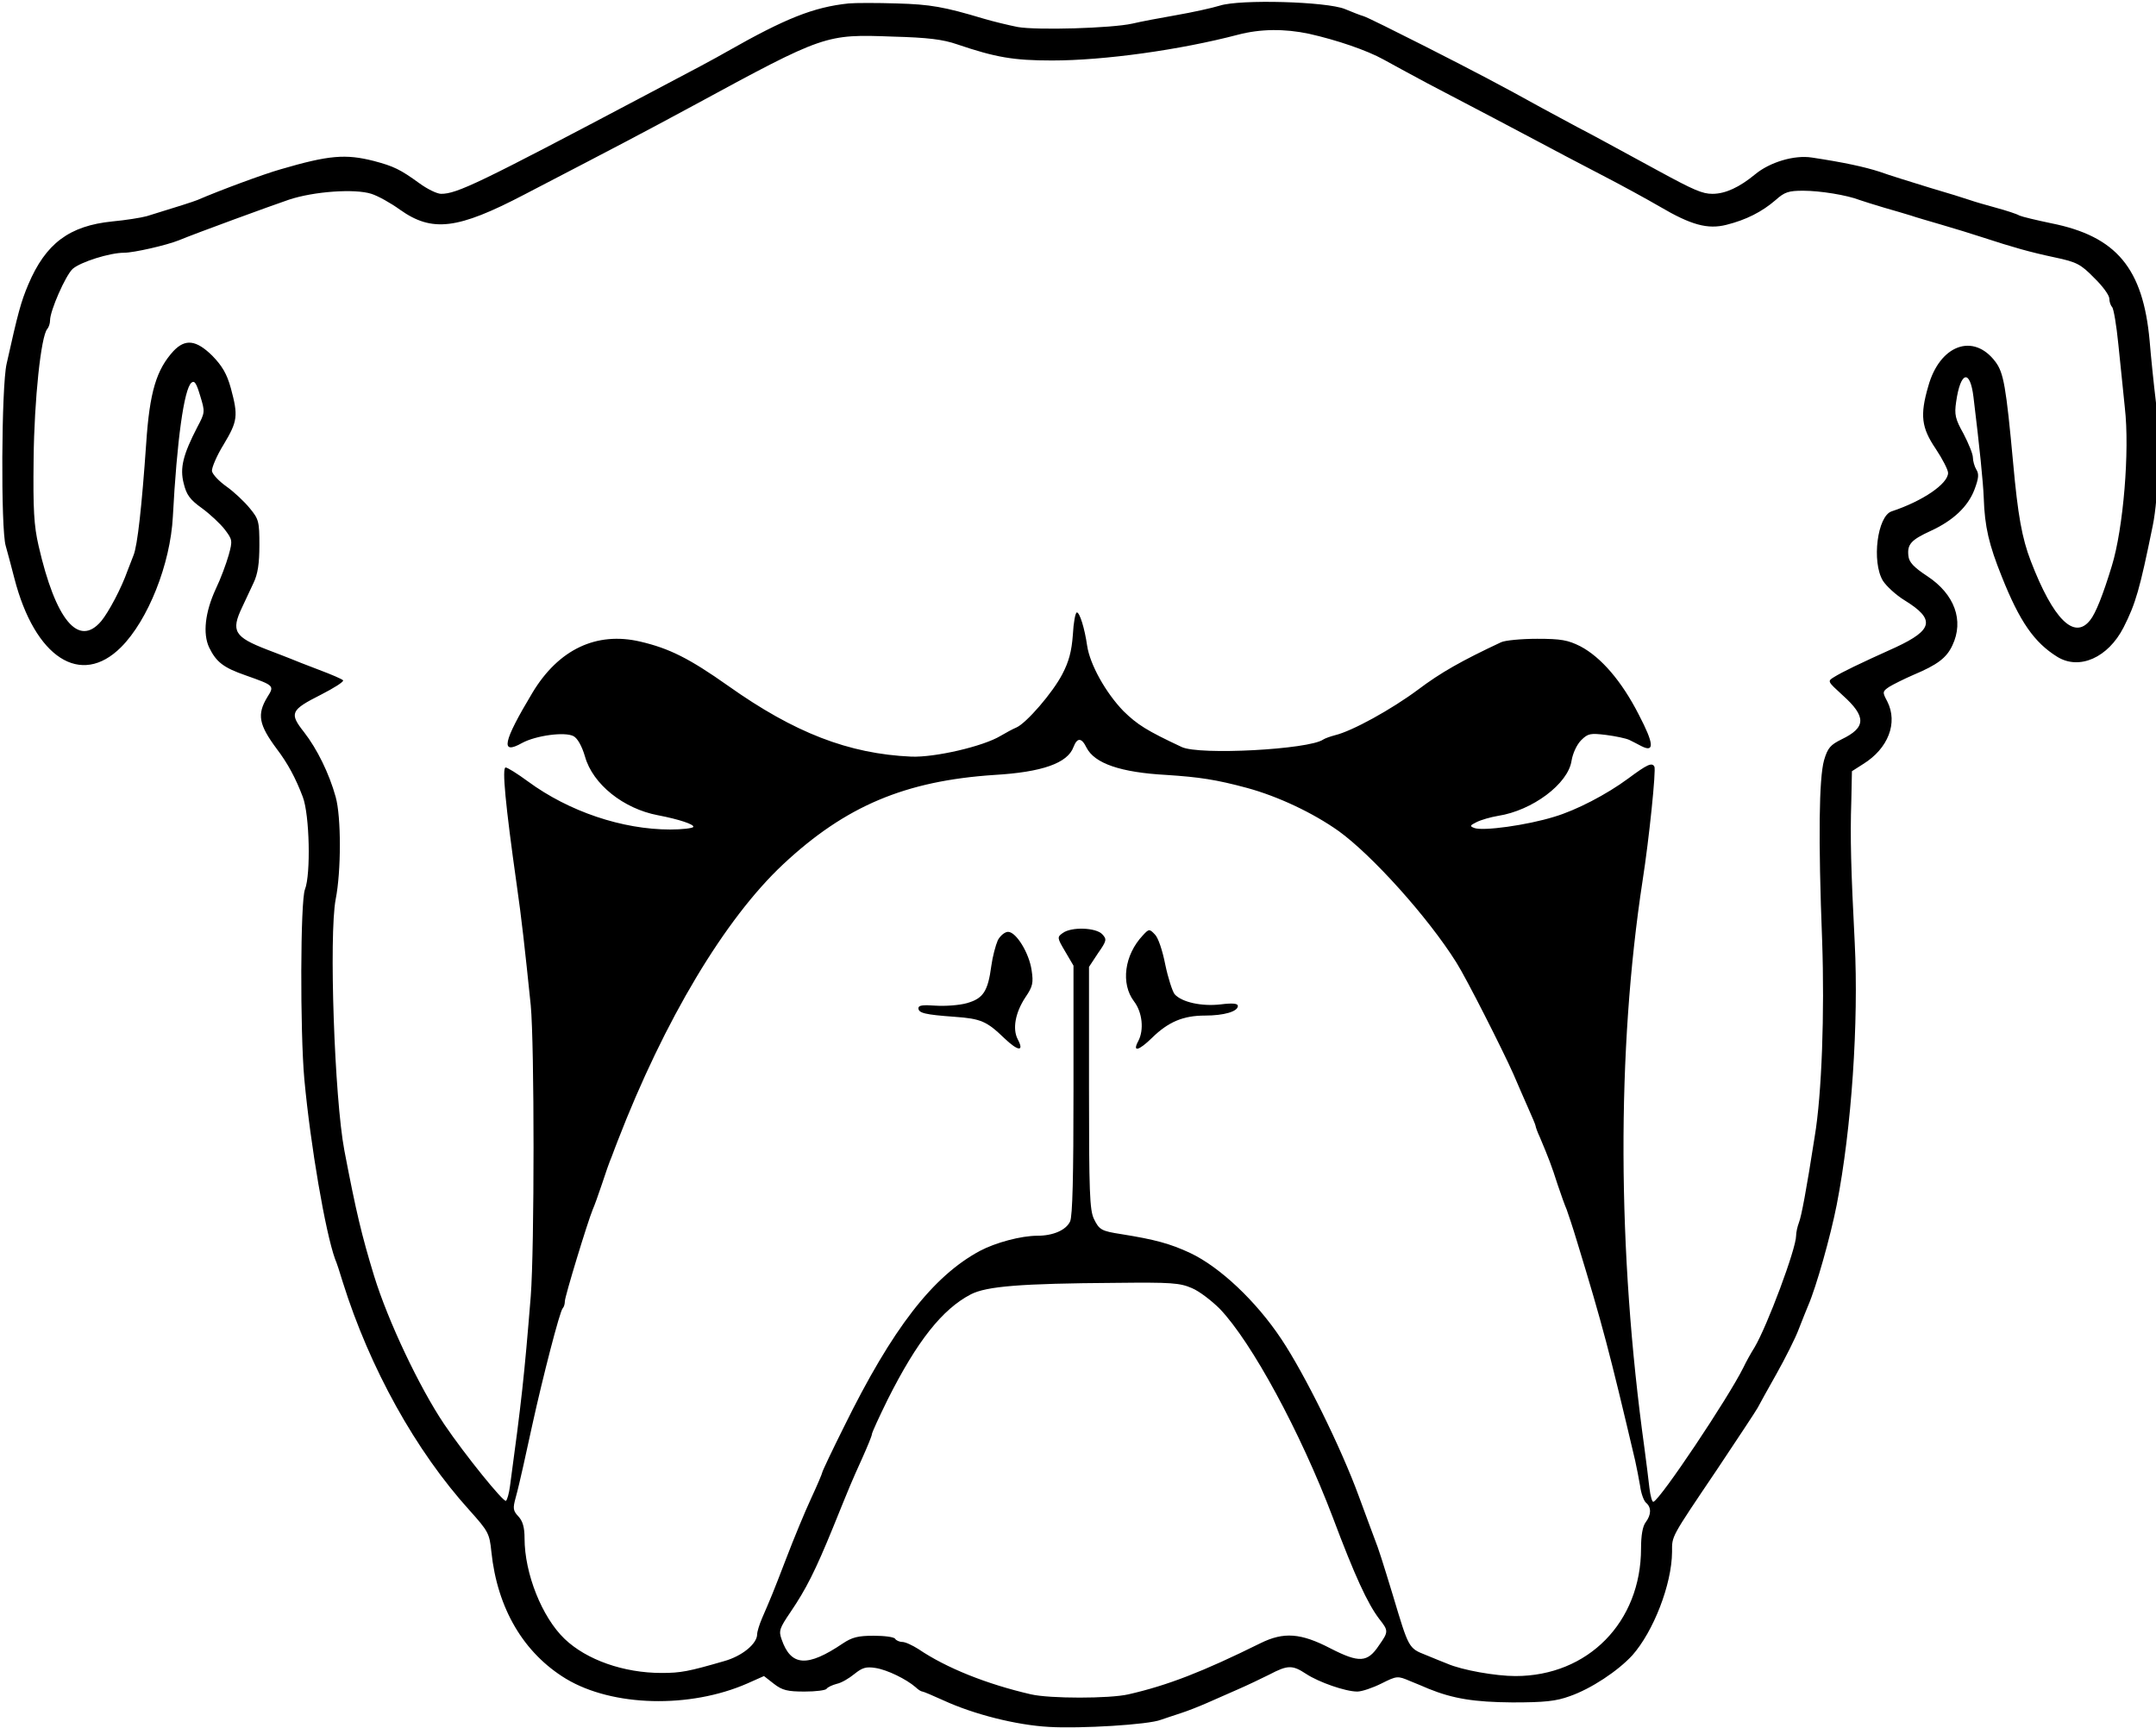
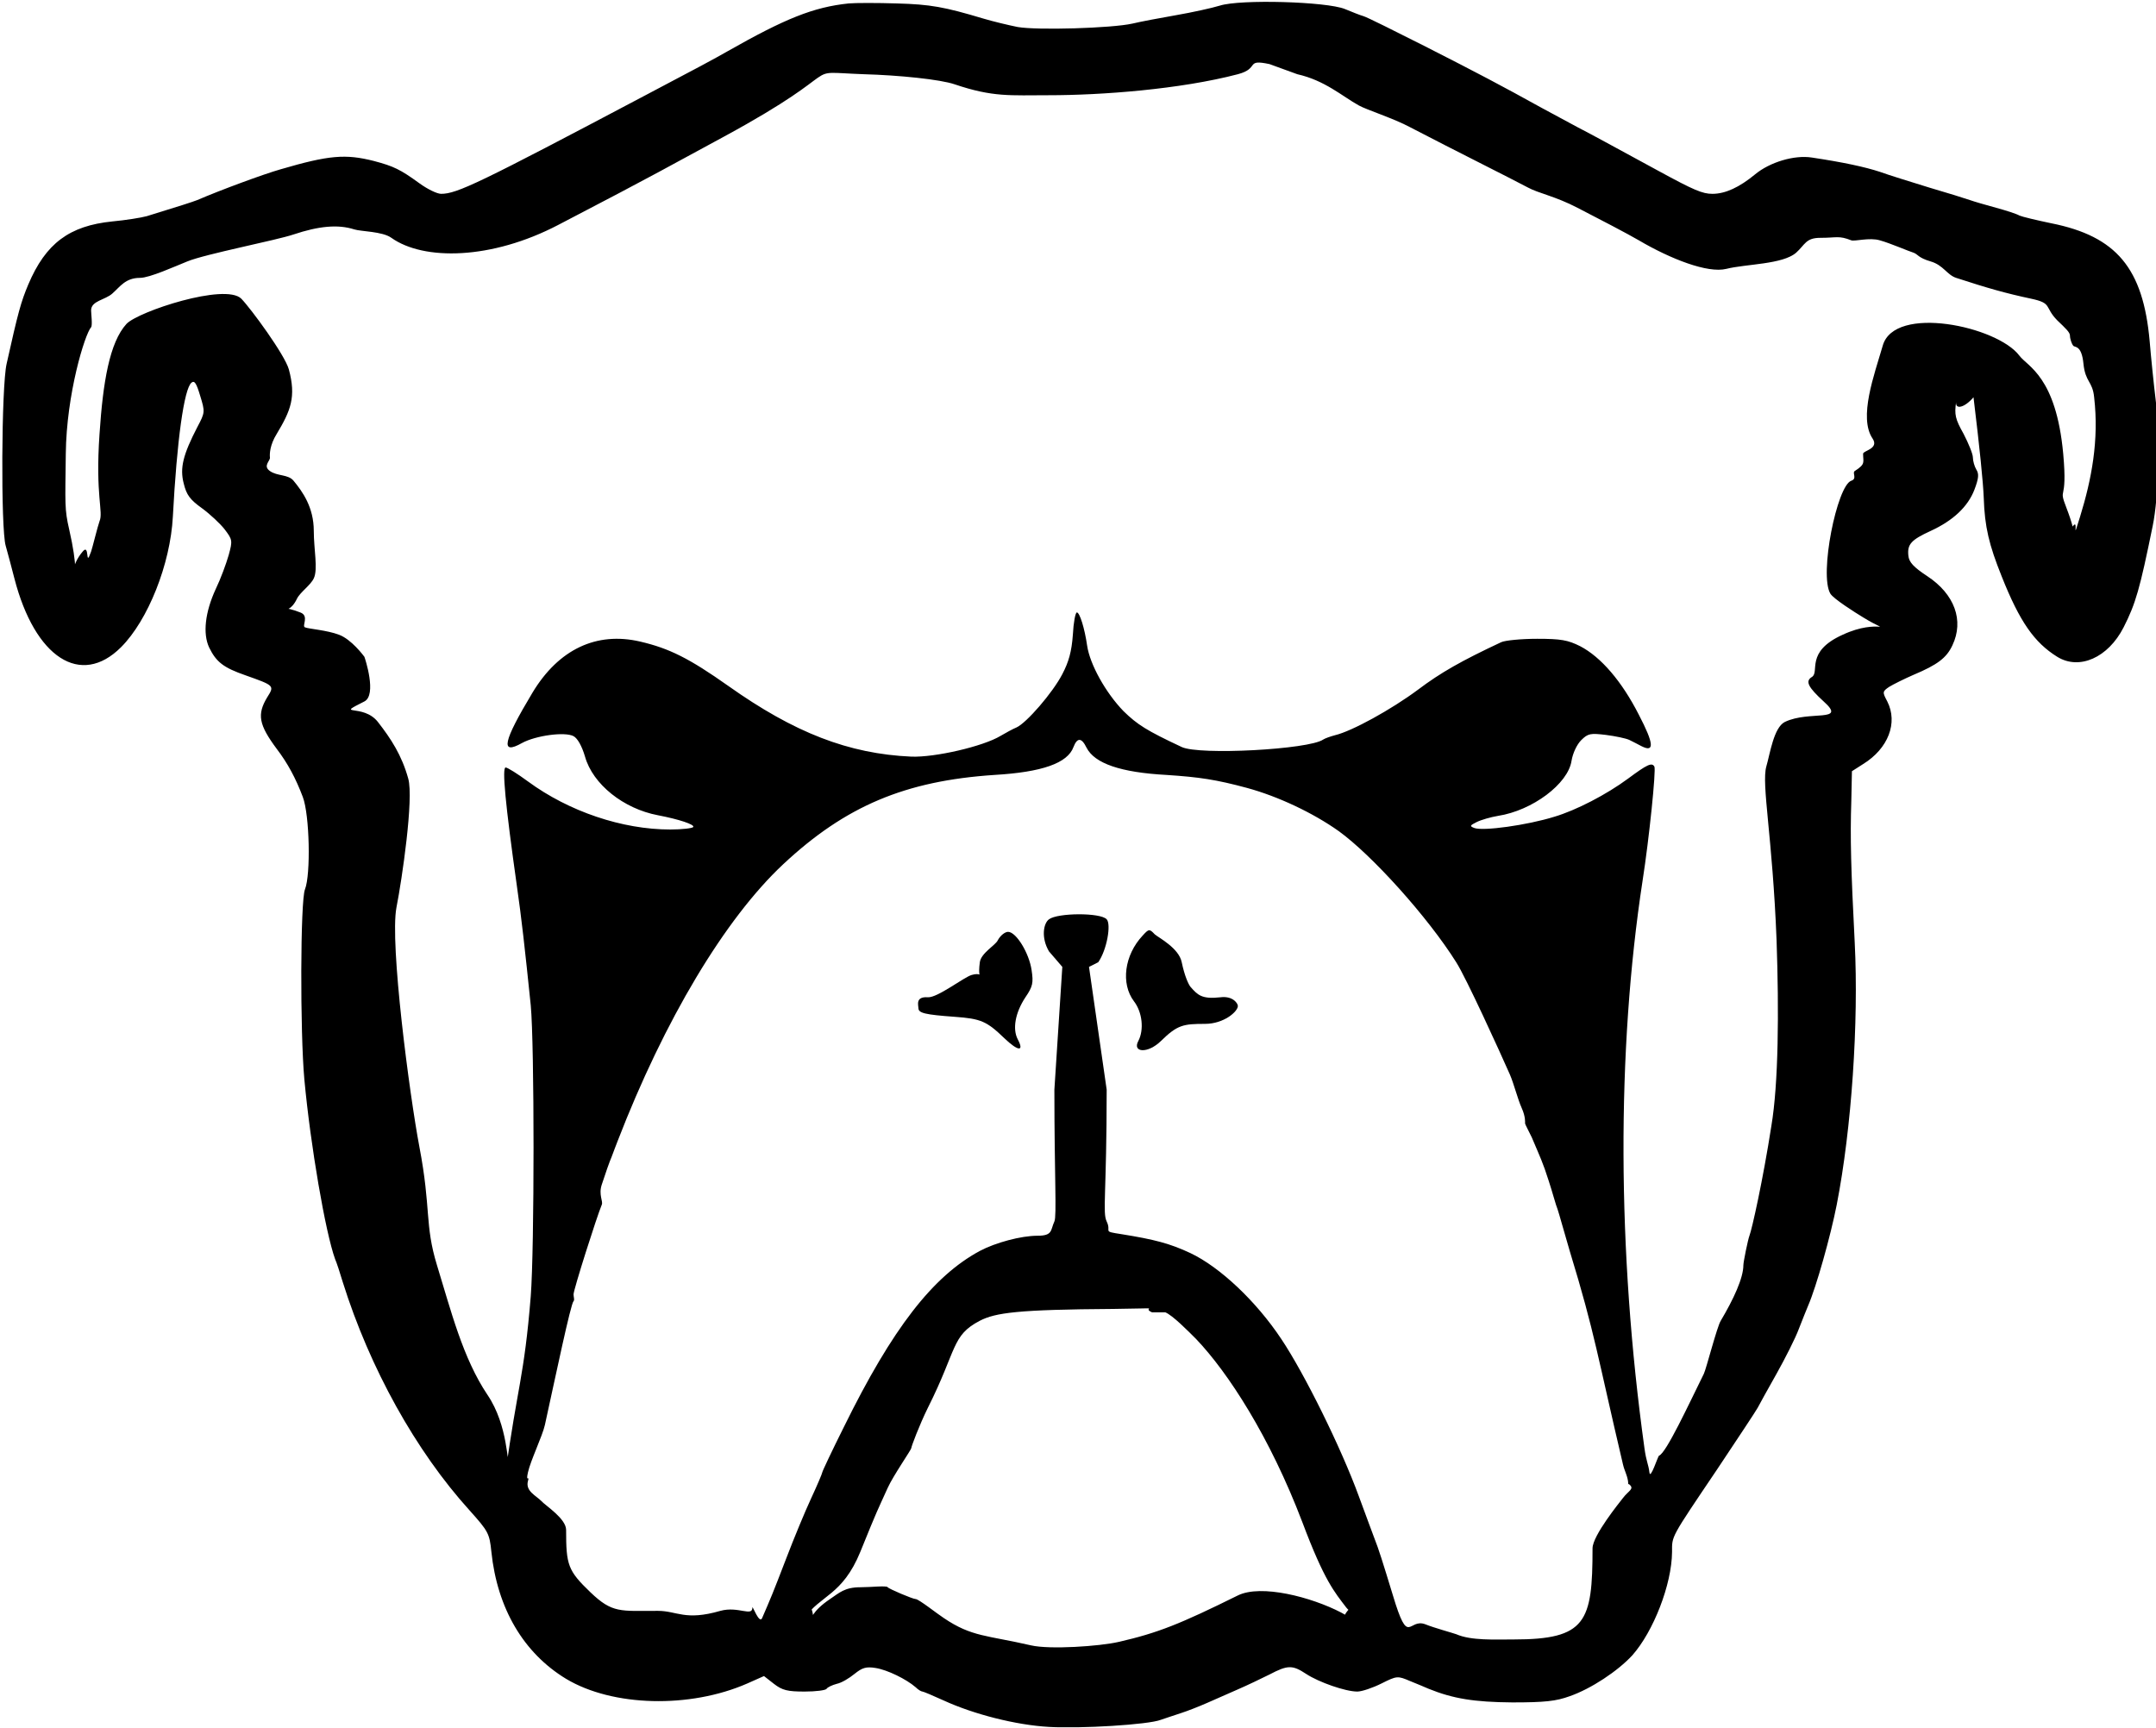
- <svg xmlns="http://www.w3.org/2000/svg" version="1.1" width="1278" height="1024" viewBox="0 0 1278 1024">
-   <g id="icomoon-ignore">
- </g>
-   <path d="M503.047 2.036c-20.958 2.206-37.687 9.008-71.696 28.311-7.353 4.229-19.671 10.847-48.717 26.105-98.72 52.209-111.773 58.461-121.149 58.461-2.39 0-8.089-2.758-12.869-6.25-11.398-8.273-15.258-10.111-27.024-13.237-16.729-4.229-26.472-3.493-55.335 4.963-9.743 2.758-35.664 12.317-49.269 18.2-3.309 1.287-10.295 3.493-29.966 9.56-3.309 0.919-12.501 2.39-20.406 3.126-25.553 2.574-39.525 13.053-49.819 37.319-4.413 10.479-6.066 16.545-12.869 47.062-3.126 13.421-3.493 98.169-0.552 107.912 1.103 4.045 3.493 12.685 5.147 19.303 12.134 47.062 39.341 64.711 63.24 40.811 15.994-15.994 29.23-49.269 30.701-77.395 2.39-45.040 6.618-75.741 11.030-79.417 1.839-1.471 2.942 0.368 5.147 7.721 2.942 9.56 2.942 9.927-1.655 18.568-8.456 16.361-10.479 24.266-8.089 33.458 1.655 6.802 3.677 9.56 10.847 14.707 4.779 3.493 10.847 9.192 13.421 12.501 4.595 6.066 4.779 6.618 2.39 15.258-1.471 5.147-4.779 14.155-7.721 20.222-6.25 13.603-7.721 26.289-3.861 34.561 4.229 8.64 8.456 11.95 21.693 16.545 17.097 6.066 17.097 6.066 12.685 13.053-6.066 10.111-4.963 16.177 5.699 30.517 6.434 8.456 11.214 17.281 15.442 28.495 4.045 10.663 4.779 45.959 1.287 54.783-2.758 6.618-2.942 84.381-0.368 112.692 3.677 39.525 12.501 90.632 18.2 106.441 0.919 2.022 2.942 8.273 4.595 13.787 15.994 50.922 43.201 100.007 75.19 135.304 11.030 12.317 11.766 13.603 12.869 24.45 3.493 33.642 19.119 60.114 44.305 75.373 27.576 16.545 73.351 17.648 107.361 2.758l9.927-4.413 5.882 4.595c4.963 3.861 8.089 4.595 18.2 4.595 6.618 0 12.501-0.735 13.053-1.655s3.309-2.206 6.066-2.942c2.758-0.552 7.353-3.309 10.479-5.882 4.595-3.677 6.802-4.413 12.501-3.493 6.986 1.103 18.2 6.618 23.715 11.398 1.471 1.471 3.309 2.574 4.045 2.574 0.552 0 6.25 2.39 12.685 5.331 17.648 8.089 42.65 14.523 62.321 15.626 18.384 1.103 59.011-1.287 66.365-4.229 2.206-0.735 7.537-2.574 11.582-3.861s11.030-4.045 15.626-6.066c4.595-2.022 12.869-5.699 18.384-8.089s13.971-6.434 18.751-8.824c10.847-5.699 13.603-5.699 21.693-0.368 7.537 4.963 23.347 10.479 30.333 10.479 2.758 0 9.192-2.206 14.339-4.779 9.192-4.595 9.56-4.595 16.913-1.471 4.045 1.655 9.008 3.677 11.030 4.595 14.523 5.882 27.024 7.905 49.636 8.089 19.303 0 25.921-0.735 34.010-3.677 12.685-4.413 28.495-14.89 37.135-24.266 12.501-14.155 23.347-41.914 23.531-61.217 0-9.743-1.103-7.721 26.656-48.901 12.134-18.2 22.979-34.561 24.082-36.584s6.066-11.214 11.214-20.222c5.147-9.192 11.214-21.142 13.237-26.656 2.206-5.515 4.595-11.766 5.515-13.787 4.779-11.030 13.237-40.995 16.913-59.747 8.824-45.224 13.053-108.096 10.663-155.342-2.206-43.201-2.758-62.321-2.022-84.014l0.368-17.648 6.618-4.229c14.89-9.192 20.774-24.45 14.339-37.135-2.942-5.515-2.942-5.882 1.103-8.64 2.39-1.471 9.008-4.779 14.523-7.169 13.971-5.882 19.487-9.927 22.979-17.464 6.986-14.707 1.287-30.333-14.89-40.995-8.089-5.331-10.847-8.273-11.214-12.134-0.735-6.802 1.655-9.376 13.237-14.707 13.237-6.066 22.061-14.339 25.921-24.45 2.574-6.802 2.758-9.376 1.103-11.95-1.103-1.839-2.022-5.147-2.022-7.169s-2.574-8.273-5.515-13.971c-4.963-8.824-5.515-11.398-4.413-18.935 2.574-18.2 8.273-19.671 10.295-2.758 3.677 30.15 5.699 50.371 6.066 59.563 0.552 17.281 3.126 27.943 10.663 46.695 10.663 26.84 19.303 39.158 32.906 47.614 13.053 8.089 30.15 0.552 39.341-17.464 7.169-14.155 9.56-22.429 17.281-60.298 3.493-16.913 4.413-52.577 1.839-73.535-1.287-10.663-2.942-26.84-3.677-35.848-3.861-43.201-19.671-62.137-58.277-69.858-8.824-1.839-17.281-3.861-18.935-4.595-1.471-0.919-7.721-2.942-13.787-4.595s-13.053-3.677-15.626-4.595c-2.574-0.919-13.237-4.229-23.898-7.353-10.663-3.309-23.898-7.353-29.414-9.376-9.008-2.942-21.877-5.699-40.261-8.456-10.479-1.655-25.002 2.758-33.642 9.927-9.376 7.721-17.648 11.582-25.369 11.582-5.882 0-11.030-2.206-31.619-13.421-32.171-17.464-38.054-20.774-48.349-26.105-6.066-3.309-15.626-8.456-21.142-11.398-24.266-13.421-37.871-20.59-68.938-36.4-18.2-9.192-34.745-17.464-36.767-18.016s-6.986-2.574-11.030-4.229c-10.847-4.413-61.953-5.882-74.086-2.022-4.779 1.471-16.545 4.045-26.105 5.699s-21.142 3.861-25.737 4.963c-12.317 2.758-56.438 4.045-68.019 2.022-5.515-1.103-14.707-3.309-20.222-4.963-23.347-6.986-31.437-8.456-51.474-9.008-11.582-0.368-24.45-0.368-28.495 0zM776.044 20.052c16.361 3.677 34.193 9.743 44.121 15.258 4.595 2.574 16.177 8.824 25.737 13.971 26.84 13.971 54.967 28.863 67.101 35.297 6.066 3.309 21.877 11.582 34.929 18.384 13.237 6.802 29.23 15.626 35.848 19.487 18.751 11.030 28.495 13.603 39.525 10.847 11.766-2.942 21.142-7.721 29.23-14.707 5.331-4.779 7.721-5.515 16.361-5.515 9.927 0 25.921 2.574 33.458 5.515 2.022 0.735 8.64 2.758 14.707 4.595 6.066 1.655 13.053 3.861 15.626 4.595 2.574 0.919 10.847 3.309 18.384 5.515s18.384 5.515 23.898 7.353c18.568 6.066 28.311 8.824 43.018 11.95 13.053 2.758 15.442 4.045 23.347 12.134 4.963 4.779 9.008 10.295 9.008 12.317 0 1.839 0.735 4.045 1.655 4.963 0.919 1.103 2.574 10.847 3.677 22.061 1.103 11.030 2.942 28.127 3.861 37.687 2.942 25.553-0.919 71.696-7.721 93.757-5.147 16.913-9.56 28.127-12.869 32.171-9.376 11.95-21.877-0.552-35.113-34.929-5.331-13.787-7.721-27.576-10.479-57.909-4.229-45.959-5.699-53.864-10.479-60.298-13.053-17.464-33.090-10.111-39.893 14.523-4.963 17.097-4.045 24.45 4.413 36.951 4.045 6.066 7.353 12.501 7.353 14.339 0 6.434-15.074 16.729-33.458 22.795-8.456 2.758-11.95 29.966-5.147 41.179 2.022 3.126 7.721 8.456 12.869 11.582 18.2 11.214 16.913 17.464-5.147 27.759-22.429 10.111-31.803 14.707-36.584 17.648-4.229 2.574-4.045 2.574 4.963 10.847 14.155 12.685 13.971 19.119-0.552 26.105-6.618 3.309-8.273 4.963-10.479 12.501-2.942 10.663-3.493 45.775-1.103 107.177 1.471 42.282-0.184 90.632-4.413 115.817-4.963 31.987-7.905 47.43-9.376 51.106-0.919 2.39-1.655 5.882-1.655 7.721 0 7.721-17.097 53.496-24.634 66.182-2.206 3.493-5.147 8.824-6.618 11.95-8.824 17.832-49.085 78.13-53.313 79.601-0.735 0.368-1.839-3.493-2.39-8.273s-1.839-15.442-2.942-23.531c-16.177-116.736-16.545-235.495-1.103-336.422 3.861-24.634 8.089-65.814 6.986-67.652-1.471-2.574-4.229-1.287-15.626 7.169-12.685 9.376-30.701 18.751-43.753 22.611-15.994 4.963-42.282 8.64-47.43 6.618-2.758-1.103-2.574-1.471 1.471-3.493 2.574-1.287 8.273-2.942 12.685-3.677 20.222-3.126 41.547-18.935 43.569-32.723 0.735-4.413 3.126-9.56 5.699-12.134 4.045-4.045 5.515-4.229 14.707-3.126 5.699 0.735 11.766 2.022 13.787 2.942 1.839 0.919 5.147 2.574 7.169 3.677 7.905 4.045 7.537-1.287-1.471-18.568-10.111-19.855-22.429-34.193-34.745-40.628-7.353-3.677-11.398-4.413-25.553-4.413-9.376 0-18.935 0.919-21.325 2.022-23.531 11.030-35.848 18.016-49.269 28.127-15.81 11.766-39.158 24.634-49.269 27.024-2.758 0.735-5.882 1.839-6.986 2.574-8.456 5.882-73.351 9.376-83.83 4.413-20.774-9.743-26.289-13.237-34.561-21.325-10.479-10.847-19.855-27.576-21.509-38.79-1.471-10.295-4.413-19.671-6.066-19.671-0.919 0-2.022 6.066-2.39 13.237-0.735 9.927-2.39 15.994-6.25 23.347-5.699 11.030-21.325 29.046-27.208 31.619-2.206 0.919-6.25 3.126-9.376 4.963-10.295 6.25-38.974 12.869-52.945 12.317-37.135-1.655-69.306-14.155-108.464-41.914-23.163-16.361-34.929-22.245-52.209-26.289-25.921-6.066-48.349 4.595-63.791 30.15-17.648 29.414-19.303 37.319-6.25 29.966 8.089-4.413 25.369-6.802 30.517-4.045 2.39 1.287 4.963 5.882 6.802 12.134 4.595 16.361 22.795 30.885 43.201 34.745 12.501 2.39 21.877 5.515 20.958 6.986-0.552 0.735-6.618 1.471-13.603 1.471-28.495 0-60.114-10.663-84.381-28.495-6.25-4.595-12.134-8.273-13.237-8.273-2.206 0-0.184 21.693 6.618 69.858 2.758 19.119 4.779 37.135 8.273 71.145 2.206 23.347 2.206 143.944 0 172.439-3.861 47.982-5.515 62.504-12.317 112.692-0.552 4.229-1.655 8.089-2.39 8.64-1.471 0.919-24.266-27.208-36.584-45.408-14.707-21.877-33.274-61.034-41.547-87.874-7.353-24.082-10.663-37.871-17.648-74.454-5.882-31.069-9.192-127.583-5.147-148.908 3.309-16.729 3.309-48.901 0-60.666-3.861-13.971-11.030-28.495-18.751-38.422-8.824-11.214-8.089-13.053 10.111-22.245 7.537-3.861 13.421-7.537 13.053-8.456-0.552-0.735-6.986-3.493-14.339-6.25-7.169-2.758-14.89-5.699-16.913-6.618-2.022-0.735-8.273-3.309-13.787-5.331-19.487-7.537-21.509-11.030-14.89-25.002 1.839-3.861 4.963-10.479 6.802-14.523 2.574-5.331 3.493-11.582 3.493-22.429 0-13.971-0.368-15.442-5.699-21.877-3.126-3.861-9.376-9.743-13.787-12.869s-8.273-7.169-8.64-9.192c-0.184-1.839 2.758-9.008 6.986-15.81 8.273-13.787 8.64-16.913 4.229-33.274-2.39-8.64-5.147-13.237-11.030-19.303-9.56-9.376-15.994-10.111-22.979-2.758-10.111 11.030-14.155 24.266-16.177 54.783-2.574 36.951-5.147 60.666-7.537 66.365-1.103 2.942-2.758 6.986-3.493 9.008-3.677 10.479-11.214 24.634-15.626 29.966-13.421 15.81-27.024-0.552-37.135-44.672-2.758-11.95-3.309-21.509-2.942-51.474 0.368-35.48 4.413-72.983 8.089-77.027 0.919-1.103 1.655-3.309 1.655-5.147 0-5.699 9.192-26.656 13.421-30.517 4.595-4.045 21.877-9.56 30.517-9.56 5.699 0 25.002-4.413 32.355-7.353 10.663-4.413 54.967-20.59 65.262-24.082 14.89-4.963 39.158-6.618 48.901-3.493 4.045 1.287 11.582 5.515 16.913 9.376 19.119 13.603 34.193 11.766 73.903-9.008 59.747-31.069 67.835-35.297 100.191-52.761 77.946-42.282 78.13-42.282 118.207-40.811 20.59 0.552 29.598 1.655 38.054 4.595 22.795 7.721 33.274 9.56 56.254 9.56 30.885 0 75.741-6.25 110.118-15.258 13.237-3.493 27.576-3.677 42.282-0.552zM644.050 443.245c4.779 9.376 20.222 14.707 47.43 16.177 19.487 1.287 29.414 2.758 47.798 7.721 18.2 4.963 38.974 14.707 54.232 25.553 19.855 14.339 52.945 51.106 69.674 77.763 5.882 9.192 27.759 52.393 34.010 66.549 2.39 5.515 6.25 14.523 8.64 19.855s4.413 10.111 4.413 10.663c0 0.552 1.103 3.677 2.574 6.802 4.963 11.766 6.986 16.913 10.479 27.943 2.022 6.066 4.413 12.685 5.331 14.707 0.735 2.022 3.677 10.663 6.25 19.303 15.074 49.269 19.303 65.63 34.377 129.605 0.919 4.045 2.206 10.847 2.942 15.074 0.552 4.413 2.206 8.824 3.493 9.927 3.309 2.758 3.126 7.169-0.184 11.582-1.839 2.39-2.758 7.905-2.758 15.442 0 43.753-31.437 75.741-74.454 75.741-11.582 0-31.619-3.493-40.445-7.353-2.022-0.735-7.721-3.126-12.685-5.147-10.295-4.045-10.111-4.045-19.487-35.297-6.066-19.855-8.456-27.576-11.030-34.010-0.735-2.022-4.963-13.237-9.192-24.818-10.479-28.679-32.171-72.616-45.959-93.206-14.89-22.429-36.4-42.65-53.864-50.922-12.134-5.699-21.325-8.089-40.811-11.214-11.95-1.839-13.237-2.574-16.361-9.008-2.574-5.331-2.942-16.177-2.942-77.946v-71.512l5.331-8.089c5.147-7.353 5.331-8.273 2.574-11.214-3.677-4.045-18.384-4.595-23.531-0.735-3.309 2.39-3.309 2.758 1.471 10.847l4.963 8.456v73.535c0 51.106-0.552 75.006-2.022 78.13-2.39 5.147-10.111 8.456-19.303 8.456-9.743 0-24.818 4.045-34.193 9.008-27.943 15.074-51.842 45.959-80.52 104.235-7.169 14.339-12.869 26.472-12.869 27.024s-2.942 7.537-6.618 15.442c-3.677 7.905-10.295 23.898-14.707 35.48-8.273 21.509-9.008 23.163-14.339 35.48-1.655 3.861-2.942 8.089-2.942 9.56 0 5.699-9.008 13.053-19.671 15.994-20.958 6.066-25.553 6.986-36.951 6.986-22.429 0-44.488-7.721-57.541-20.222-13.421-12.869-23.715-38.79-23.715-59.563 0-6.618-1.103-10.295-3.677-13.053-3.126-3.309-3.309-4.779-1.655-10.847 1.103-3.861 3.126-12.501 4.595-19.119 1.471-6.802 3.861-17.648 5.331-24.266 6.25-28.495 16.361-67.652 18.016-69.122 0.735-0.735 1.287-2.574 1.287-4.229 0-2.758 13.421-46.879 16.545-54.416 0.919-2.022 3.309-8.64 5.331-14.707 2.022-6.25 4.595-13.603 5.882-16.545 1.103-3.126 2.758-7.169 3.493-9.192 27.759-71.88 63.608-131.811 98.169-164.166 36.951-34.561 72.432-49.453 125.193-52.945 28.311-1.655 43.385-6.986 46.879-16.545 2.206-5.699 4.779-5.699 7.721 0.368zM706.554 763.672c4.413 1.839 11.766 7.537 16.545 12.317 18.935 19.855 47.614 72.799 66.917 123.538 13.053 34.745 20.59 51.106 27.576 60.298 5.515 6.986 5.515 7.537-0.184 15.626-6.802 10.295-11.766 10.479-28.679 1.839-17.648-9.192-27.759-9.927-41.547-3.126-34.193 16.913-54.967 25.002-78.314 30.333-11.214 2.574-46.511 2.574-57.725 0-26.289-6.066-50.187-15.626-66.733-26.84-3.493-2.206-7.721-4.229-9.56-4.229-1.655 0-3.677-0.919-4.229-1.839-0.552-1.103-6.434-1.839-12.685-1.839-9.376 0-12.869 0.919-18.384 4.595-20.958 14.155-30.701 13.603-36.216-2.39-1.839-5.147-1.287-6.618 5.331-16.361 9.192-13.603 14.523-24.082 25.185-50.187 10.663-26.289 10.479-25.921 17.281-40.995 3.126-6.986 5.699-13.237 5.699-14.155s4.229-10.111 9.376-20.59c17.464-34.745 32.355-53.496 49.269-62.321 9.376-4.779 29.23-6.434 86.035-6.802 32.723-0.368 37.871 0 45.040 3.126z" />
-   <path d="M677.324 554.65c-10.847 11.582-13.053 28.495-5.147 38.974 4.963 6.434 6.066 16.913 2.574 23.531-3.677 6.802 0.184 5.882 8.089-1.839 9.743-9.56 18.568-13.237 31.437-13.237 11.214 0 19.487-2.39 19.487-5.699 0-1.471-2.942-1.839-10.295-0.919-11.214 1.287-22.979-1.287-27.208-6.066-1.287-1.655-3.861-9.56-5.515-17.464-1.655-8.456-4.229-16.177-6.25-18.016-3.126-3.309-3.493-3.309-7.169 0.735z" />
-   <path d="M591.473 557.408c-1.287 2.942-3.126 9.743-3.861 15.258-2.022 15.074-4.779 19.303-14.523 22.061-4.595 1.287-12.869 1.839-18.568 1.471-7.537-0.552-10.111-0.184-10.111 1.471 0 2.942 3.861 3.861 21.509 5.147 15.442 1.103 18.935 2.574 29.414 12.685 8.273 7.905 11.95 8.089 7.905 0.552-3.126-6.066-1.471-15.626 4.595-24.818 4.413-6.434 4.779-8.64 3.677-15.994-1.471-10.295-9.192-22.795-13.971-22.795-1.839 0-4.595 2.206-6.066 4.963z" />
+ <svg xmlns="http://www.w3.org/2000/svg" style="isolation:isolate" viewBox="0 0 1278 1024" width="1278" height="1024">
+   <defs>
+     <clipPath id="_clipPath_2E1tCJw5DKu3RiOANRH7JfjxZnNnarML">
+       <rect width="1278" height="1024" />
+     </clipPath>
+   </defs>
+   <g clip-path="url(#_clipPath_2E1tCJw5DKu3RiOANRH7JfjxZnNnarML)">
+     <path d=" M 503.047 2.036 C 482.089 4.242 465.36 11.044 431.351 30.347 C 423.998 34.576 411.68 41.194 382.634 56.452 C 283.914 108.661 270.861 114.913 261.485 114.913 C 259.095 114.913 253.396 112.155 248.616 108.663 C 237.218 100.39 233.358 98.552 221.592 95.426 C 204.863 91.197 195.12 91.933 166.257 100.389 C 156.514 103.147 130.593 112.706 116.988 118.589 C 113.679 119.876 106.693 122.082 87.022 128.149 C 83.713 129.068 74.521 130.539 66.616 131.275 C 41.063 133.849 27.091 144.328 16.797 168.594 C 12.384 179.073 10.731 185.139 3.928 215.656 C 0.802 229.077 0.435 313.825 3.376 323.568 C 4.479 327.613 6.869 336.253 8.523 342.871 C 20.657 389.933 47.864 407.582 71.763 383.682 C 87.757 367.688 100.993 334.413 102.464 306.287 C 104.854 261.247 109.082 230.546 113.494 226.87 C 115.333 225.399 116.436 227.238 118.641 234.591 C 121.583 244.151 121.583 244.518 116.986 253.159 C 108.53 269.52 106.507 277.425 108.897 286.617 C 110.552 293.419 112.574 296.177 119.744 301.324 C 124.523 304.817 130.591 310.516 133.165 313.825 C 137.76 319.891 137.944 320.443 135.555 329.083 C 134.084 334.23 130.776 343.238 127.834 349.305 C 121.584 362.908 120.113 375.594 123.973 383.866 C 128.202 392.506 132.429 395.816 145.666 400.411 C 162.763 406.477 162.763 406.477 158.351 413.464 C 152.285 423.575 153.388 429.641 164.05 443.981 C 170.484 452.437 175.264 461.262 179.492 472.476 C 183.537 483.139 184.271 518.435 180.779 527.259 C 178.021 533.877 177.837 611.64 180.411 639.951 C 184.088 679.476 192.912 730.583 198.611 746.392 C 199.53 748.414 201.553 754.665 203.206 760.179 C 219.2 811.101 246.407 860.186 278.396 895.483 C 289.426 907.8 290.162 909.086 291.265 919.933 C 294.758 953.575 310.384 980.047 335.57 995.306 C 363.146 1011.851 408.921 1012.954 442.931 998.064 L 452.858 993.651 L 458.74 998.246 C 463.703 1002.107 466.829 1002.841 476.94 1002.841 C 483.558 1002.841 489.441 1002.106 489.993 1001.186 C 490.545 1000.266 493.302 998.98 496.059 998.244 C 498.817 997.692 503.412 994.935 506.538 992.362 C 511.133 988.685 513.34 987.949 519.039 988.869 C 526.025 989.972 537.239 995.487 542.754 1000.267 C 544.225 1001.738 546.063 1002.841 546.799 1002.841 C 547.351 1002.841 553.049 1005.231 559.484 1008.172 C 577.132 1016.261 602.134 1022.695 621.805 1023.798 C 640.189 1024.901 680.816 1022.511 688.17 1019.569 C 690.376 1018.834 695.707 1016.995 699.752 1015.708 C 703.797 1014.421 710.782 1011.663 715.378 1009.642 C 719.973 1007.62 728.247 1003.943 733.762 1001.553 C 739.277 999.163 747.733 995.119 752.513 992.729 C 763.36 987.03 766.116 987.03 774.206 992.361 C 781.743 997.324 797.553 1002.84 804.539 1002.84 C 807.297 1002.84 813.731 1000.634 818.878 998.061 C 828.07 993.466 828.438 993.466 835.791 996.59 C 839.836 998.245 844.799 1000.267 846.821 1001.185 C 861.344 1007.067 873.845 1009.09 896.457 1009.274 C 915.76 1009.274 922.378 1008.539 930.467 1005.597 C 943.152 1001.184 958.962 990.707 967.602 981.331 C 980.103 967.176 990.949 939.417 991.133 920.114 C 991.133 910.371 990.03 912.393 1017.789 871.213 C 1029.923 853.013 1040.768 836.652 1041.871 834.629 C 1042.974 832.606 1047.937 823.415 1053.085 814.407 C 1058.232 805.215 1064.299 793.265 1066.322 787.751 C 1068.528 782.236 1070.917 775.985 1071.837 773.964 C 1076.616 762.934 1085.074 732.969 1088.75 714.217 C 1097.574 668.993 1101.803 606.121 1099.413 558.875 C 1097.207 515.674 1096.655 496.554 1097.391 474.861 L 1097.759 457.213 L 1104.377 452.984 C 1119.267 443.792 1125.151 428.534 1118.716 415.849 C 1115.774 410.334 1115.774 409.967 1119.819 407.209 C 1122.209 405.738 1128.827 402.43 1134.342 400.04 C 1148.313 394.158 1153.829 390.113 1157.321 382.576 C 1164.307 367.869 1158.608 352.243 1142.431 341.581 C 1134.342 336.25 1131.584 333.308 1131.217 329.447 C 1130.482 322.645 1132.872 320.071 1144.454 314.74 C 1157.691 308.674 1166.515 300.401 1170.375 290.29 C 1172.949 283.488 1173.133 280.914 1171.478 278.34 C 1170.375 276.501 1169.456 273.193 1169.456 271.171 C 1169.456 269.149 1166.882 262.898 1163.941 257.2 C 1158.978 248.376 1158.426 245.802 1159.528 238.265 C 1158.925 243.107 1164.634 241.646 1169.823 235.507 C 1173.5 265.657 1175.522 285.878 1175.889 295.07 C 1176.441 312.351 1179.015 323.013 1186.552 341.765 C 1197.215 368.605 1205.855 380.923 1219.458 389.379 C 1232.511 397.468 1249.608 389.931 1258.799 371.915 C 1265.968 357.76 1268.359 349.486 1276.08 311.617 C 1279.573 294.704 1280.493 259.04 1277.919 238.082 C 1276.632 227.419 1274.977 211.242 1274.242 202.234 C 1270.381 159.033 1254.571 140.097 1215.965 132.376 C 1207.141 130.537 1198.684 128.515 1197.03 127.781 C 1195.559 126.862 1189.309 124.839 1183.243 123.186 C 1177.177 121.533 1170.19 119.509 1167.617 118.591 C 1165.043 117.672 1154.38 114.362 1143.719 111.238 C 1133.056 107.929 1119.821 103.885 1114.305 101.862 C 1105.297 98.92 1092.428 96.163 1074.044 93.406 C 1063.565 91.751 1049.042 96.164 1040.402 103.333 C 1031.026 111.054 1022.754 114.915 1015.033 114.915 C 1009.151 114.915 1004.003 112.709 983.414 101.494 C 951.243 84.03 945.36 80.72 935.065 75.389 C 928.999 72.08 919.439 66.933 913.923 63.991 C 889.657 50.57 876.052 43.401 844.985 27.591 C 826.785 18.399 810.24 10.127 808.218 9.575 C 806.196 9.023 801.232 7.001 797.188 5.346 C 786.341 0.933 735.235 -0.536 723.102 3.324 C 718.323 4.795 706.557 7.369 696.997 9.023 C 687.437 10.677 675.855 12.884 671.26 13.986 C 658.943 16.744 614.822 18.031 603.241 16.008 C 597.726 14.905 588.534 12.699 583.019 11.045 C 559.672 4.059 551.582 2.589 531.545 2.037 C 519.963 1.669 507.095 1.669 503.05 2.037 L 503.047 2.036 Z  M 769 44 C 785.361 47.677 795.53 56.998 805.458 62.513 C 810.053 65.087 826.231 70.242 835.791 75.389 C 862.631 89.36 893.7 104.804 905.834 111.238 C 911.9 114.547 922.013 116.384 935.065 123.186 C 948.302 129.988 964.84 138.62 971.458 142.481 C 990.209 153.511 1012.275 162.15 1023.305 159.394 C 1035.071 156.452 1056.577 156.82 1064.665 149.834 C 1069.996 145.055 1070.36 141 1079 141 C 1088.927 141 1089.854 139.54 1097.391 142.481 C 1099.413 143.216 1108.238 140.644 1114.305 142.481 C 1120.371 144.136 1131.769 149.1 1134.342 149.834 C 1136.916 150.753 1136.917 152.794 1144.454 155 C 1151.991 157.206 1154.014 162.893 1159.528 164.731 C 1178.096 170.797 1189.125 173.922 1203.832 177.048 C 1216.885 179.806 1211.553 181.822 1219.458 189.911 C 1224.421 194.69 1227 196.978 1227 199 C 1227 200.839 1228.08 204.082 1229 205 C 1229.919 206.103 1233.897 204.442 1235 215.656 C 1236.103 226.686 1240.415 225.947 1241.334 235.507 C 1244.276 261.06 1239.802 284.226 1233 306.287 C 1227.853 323.2 1232.309 307.573 1229 311.617 C 1219.624 323.567 1238.236 335.701 1225 301.324 C 1219.669 287.537 1225.758 299.333 1223 269 C 1218.771 223.041 1201.81 217.301 1197.03 210.867 C 1183.977 193.403 1122.803 180.366 1116 205 C 1111.037 222.097 1101.542 247.499 1110 260 C 1114.045 266.066 1104.377 267.162 1104.377 269 C 1104.377 274.163 1106.012 275.028 1099.413 279.254 C 1097.788 280.295 1101.023 283.802 1097.391 285 C 1088.935 287.758 1078.197 340.787 1085 352 C 1087.022 355.126 1099.229 362.874 1104.377 366 C 1122.577 377.214 1114.303 366.027 1092.243 376.322 C 1069.814 386.433 1078.825 398.386 1074.044 401.327 C 1069.815 403.901 1071.992 407.576 1081 415.849 C 1095.155 428.534 1072.523 421.014 1058 428 C 1051.382 431.309 1049.206 446.918 1047 454.456 C 1044.058 465.119 1050.695 496.006 1053.085 557.408 C 1054.556 599.69 1054.229 642.341 1050 667.526 C 1045.037 699.513 1038.471 728.929 1037 732.605 C 1036.081 734.995 1033.413 748.161 1033.413 750 C 1033.413 757.721 1027.537 770.314 1020 783 C 1017.794 786.493 1011.471 811.281 1010 814.407 C 1001.176 832.239 987.642 861.529 983.414 863 C 982.679 863.368 978.261 877.652 977.71 872.872 C 977.159 868.092 975.871 866.619 974.768 858.53 C 958.591 741.794 958.223 623.035 973.665 522.108 C 977.526 497.474 981.754 456.294 980.651 454.456 C 979.18 451.882 976.422 453.169 965.025 461.625 C 952.34 471.001 934.324 480.376 921.272 484.236 C 905.278 489.199 878.99 492.876 873.842 490.854 C 871.084 489.751 871.268 489.383 875.313 487.361 C 877.887 486.074 883.586 484.419 887.998 483.684 C 908.22 480.558 929.545 464.749 931.567 450.961 C 932.302 446.548 934.693 441.401 937.266 438.827 C 941.311 434.782 942.781 434.598 951.973 435.701 C 957.672 436.436 963.739 437.723 965.76 438.643 C 967.599 439.562 970.907 441.217 972.929 442.32 C 980.834 446.365 980.466 441.033 971.458 423.752 C 961.347 403.897 949.029 389.559 936.713 383.124 C 929.36 379.447 925.315 378.711 911.16 378.711 C 901.784 378.711 892.225 379.63 889.835 380.733 C 866.304 391.763 853.987 398.749 840.566 408.86 C 824.756 420.626 801.408 433.494 791.297 435.884 C 788.539 436.619 785.415 437.723 784.311 438.458 C 775.855 444.34 710.96 447.834 700.481 442.871 C 679.707 433.128 674.192 429.634 665.92 421.546 C 655.441 410.699 646.065 393.97 644.411 382.756 C 642.94 372.461 639.998 363.085 638.345 363.085 C 637.426 363.085 636.323 369.151 635.955 376.322 C 635.22 386.249 633.565 392.316 629.705 399.669 C 624.006 410.699 608.38 428.715 602.497 431.288 C 600.291 432.207 596.247 434.414 593.121 436.251 C 582.826 442.501 554.147 449.12 540.176 448.568 C 503.041 446.913 470.87 434.413 431.712 406.654 C 408.549 390.293 396.783 384.409 379.503 380.365 C 353.582 374.299 331.154 384.96 315.712 410.515 C 298.064 439.929 296.409 447.834 309.462 440.481 C 317.551 436.068 334.831 433.679 339.979 436.436 C 342.369 437.723 344.942 442.318 346.781 448.57 C 351.376 464.931 369.576 479.455 389.982 483.315 C 402.483 485.705 411.859 488.83 410.94 490.301 C 410.388 491.036 404.322 491.772 397.337 491.772 C 368.842 491.772 337.223 481.109 312.956 463.277 C 306.706 458.682 300.822 455.004 299.719 455.004 C 297.513 455.004 299.535 476.697 306.337 524.862 C 309.095 543.981 311.116 561.997 314.61 596.007 C 316.816 619.354 316.816 739.951 314.61 768.446 C 310.749 816.428 306.521 822.684 299.719 872.872 C 299.167 877.101 302.735 867.449 302 868 C 300.529 868.919 301.318 845.2 289 827 C 274.293 805.123 267.273 776.84 259 750 C 251.647 725.918 255.601 716.583 248.616 680 C 242.734 648.931 230.955 559.325 235 538 C 238.309 521.271 245.309 473.39 242 461.625 C 238.139 447.654 231.721 437.927 224 428 C 215.176 416.786 197.8 425.041 216 415.849 C 223.537 411.988 216.368 390.298 216 389.379 C 215.448 388.644 208.353 379.079 201 376.322 C 193.831 373.564 182.802 372.834 180.779 371.915 C 178.757 371.18 183.514 365.107 178 363.085 C 158.513 355.548 169.381 368.972 176 355 C 177.839 351.139 184.161 346.915 186 342.871 C 188.574 337.54 186 325.587 186 314.74 C 186 300.769 179.331 291.435 174 285 C 170.874 281.139 164.411 282.38 160 279.254 C 155.589 276.128 160.367 273.194 160 271.171 C 159.816 269.332 159.822 264.002 164.05 257.2 C 172.323 243.413 175.636 235.361 171.225 219 C 168.835 210.36 148.883 183.114 143 177.048 C 133.44 167.672 81.985 184.647 75 192 C 64.889 203.03 61.022 226.683 59 257.2 C 56.426 294.151 61.39 303.301 59 309 C 57.897 311.942 54.735 324.978 54 327 C 50.323 337.479 53.412 321.668 49 327 C 35.579 342.81 51.111 357.945 41 313.825 C 38.242 301.875 38.633 298.965 39 269 C 39.368 233.52 50.324 198.044 54 194 C 54.919 192.897 54 185.838 54 184 C 54 178.301 62.387 177.861 66.616 174 C 71.211 169.955 74.36 164.731 83 164.731 C 88.699 164.731 103.647 157.94 111 155 C 121.663 150.587 163.705 142.492 174 139 C 188.89 134.037 200.257 132.875 210 136 C 214.045 137.287 226.669 137.139 232 141 C 251.119 154.603 291.29 154.07 331 133.296 C 390.747 102.227 396.789 98.464 429.145 81 C 507.091 38.718 471.923 42.529 512 44 C 532.59 44.552 557.463 47.06 565.919 50 C 588.714 57.721 598.825 56.452 621.805 56.452 C 652.69 56.452 699.385 53.008 733.762 44 C 746.999 40.507 737.807 34.875 752.513 38 L 769 44 Z  M 644.05 443.245 C 648.829 452.621 664.272 457.952 691.48 459.422 C 710.967 460.709 720.894 462.18 739.278 467.143 C 757.478 472.106 778.252 481.85 793.51 492.696 C 813.365 507.035 846.455 543.802 863.184 570.459 C 869.066 579.651 888.749 622.852 895 637.008 C 897.39 642.523 899.61 651.531 902 656.863 C 904.39 662.195 904 665.448 904 666 C 904 666.552 906.529 671.203 908 674.328 C 912.963 686.094 914.507 688.97 918 700 C 920.022 706.066 922.382 714.956 923.3 716.978 C 924.035 719 927.894 732.973 930.467 741.613 C 945.541 790.882 946.926 804.025 962 868 C 962.919 872.045 964.289 873.773 965.025 878 C 965.577 882.413 964.473 878.897 965.76 880 C 969.069 882.758 965.31 883.716 962 888.129 C 960.161 890.519 944 910.374 944 917.911 C 944 961.664 940.211 971.955 897.194 971.955 C 885.612 971.955 872.01 972.694 863.184 968.834 C 861.162 968.099 849.949 965.021 844.985 963 C 834.69 958.955 835.056 977.107 825.68 945.855 C 819.614 926 817.224 918.279 814.65 911.845 C 813.915 909.823 809.687 898.608 805.458 887.027 C 794.979 858.348 773.287 814.411 759.499 793.821 C 744.609 771.392 723.099 751.171 705.635 742.899 C 693.501 737.2 684.31 734.81 664.824 731.685 C 652.874 729.846 659.124 730.583 656 724.149 C 653.426 718.818 656 707.788 656 646.019 L 645.521 573.219 L 651 570.459 C 656.147 563.106 658.757 547.941 656 545 C 652.323 540.955 626.952 541.14 621.805 545 C 618.496 547.39 617.025 555.939 621.805 564.028 L 629.705 573.219 L 625 646.019 C 625 697.125 626.47 721.025 625 724.149 C 622.61 729.296 624.196 732.605 615.004 732.605 C 605.261 732.605 590.186 736.65 580.811 741.613 C 552.868 756.687 528.969 787.572 500.291 845.848 C 493.122 860.187 487.422 872.32 487.422 872.872 C 487.422 873.424 484.48 880.409 480.804 888.314 C 477.127 896.219 470.509 912.212 466.097 923.794 C 457.824 945.303 457.089 946.957 451.758 959.274 C 450.103 963.135 446 951.529 446 953 C 446 958.699 437.663 952.059 427 955 C 406.042 961.066 401.38 955 389.982 955 C 367.553 955 363.053 956.501 350 944 C 336.579 931.131 335.57 927.773 335.57 907 C 335.57 900.382 323.574 892.758 321 890 C 317.874 886.691 311.302 884.068 312.956 878 C 314.059 874.139 311.487 879.49 312.956 872.872 C 314.427 866.07 321.53 851.362 323 844.744 C 329.25 816.249 338.324 772.863 339.979 771.393 C 340.714 770.658 339.979 769.001 339.979 767.346 C 339.979 764.588 353.587 721.754 356.711 714.217 C 357.63 712.195 354.689 708.337 356.711 702.27 C 358.733 696.02 361.306 688.667 362.593 685.725 C 363.696 682.599 365.351 678.556 366.086 676.533 C 393.845 604.653 429.694 544.722 464.255 512.367 C 501.206 477.806 536.687 462.914 589.448 459.422 C 617.759 457.767 632.833 452.436 636.327 442.877 C 638.533 437.178 641.106 437.178 644.048 443.245 L 644.05 443.245 Z  M 690.746 778 C 695.159 779.839 704.221 789.041 709 793.821 C 727.935 813.676 752.697 851.73 772 902.469 C 785.053 937.214 791.014 943.808 798 953 C 803.515 959.986 803.699 947.911 798 956 C 791.198 966.295 811.913 964.64 795 956 C 777.352 946.808 747.55 939.054 733.762 945.855 C 699.569 962.768 686.347 968.097 663 973.428 C 651.786 976.002 622.357 978.025 611.143 975.451 C 584.854 969.385 576.03 970.488 559.484 959.274 C 555.991 957.068 544.593 948 542.754 948 C 541.099 948 526.76 941.92 526.208 941 C 525.656 939.897 516.251 941 510 941 C 500.624 941 497.515 944.324 492 948 C 471.042 962.155 486.319 968.993 480.804 953 C 478.965 947.853 470.322 969.017 476.94 959.274 C 486.132 945.671 499.338 946.038 510 919.933 C 520.663 893.644 519.406 897.135 526.208 882.061 C 529.334 875.075 540.176 859.448 540.176 858.53 C 540.176 857.612 544.853 845.108 550 834.629 C 567.464 799.884 563.897 791.825 580.811 783 C 590.187 778.221 603.195 776.368 660 776 C 692.723 775.632 675.671 774.874 682.84 778 L 690.746 778 Z " fill="rgb(0,0,0)" />
+     <path d=" M 677.324 554.65 C 666.477 566.232 664.271 583.145 672.177 593.624 C 677.14 600.058 678.243 610.537 674.751 617.155 C 671.074 623.957 680.265 624.876 688.17 617.155 C 697.913 607.595 701.408 607 714.277 607 C 725.491 607 733.764 599.689 733.764 596.38 C 733.764 594.909 730.822 590.315 723.469 591.235 C 712.255 592.522 709.864 589.779 705.635 585 C 704.348 583.345 702.135 578.363 700.481 570.459 C 698.826 562.003 686.517 555.754 684.496 553.915 C 681.37 550.606 681.003 550.606 677.327 554.65 L 677.324 554.65 Z " fill="rgb(0,0,0)" />
+     <path d=" M 591.473 557.408 C 590.186 560.35 581.546 564.944 580.811 570.459 C 578.789 585.533 585.744 575.242 576 578 C 571.405 579.287 555.699 591.603 550 591.235 C 542.463 590.683 544.41 596.014 544.41 597.669 C 544.41 600.611 548.271 601.53 565.919 602.816 C 581.361 603.919 584.854 605.39 595.333 615.501 C 603.606 623.406 607.283 623.59 603.238 616.053 C 600.112 609.987 601.767 600.427 607.833 591.235 C 612.246 584.801 612.612 582.595 611.51 575.241 C 610.039 564.946 602.318 552.446 597.539 552.446 C 595.7 552.446 592.944 554.652 591.473 557.409 L 591.473 557.408 Z " fill="rgb(0,0,0)" />
+   </g>
</svg>
